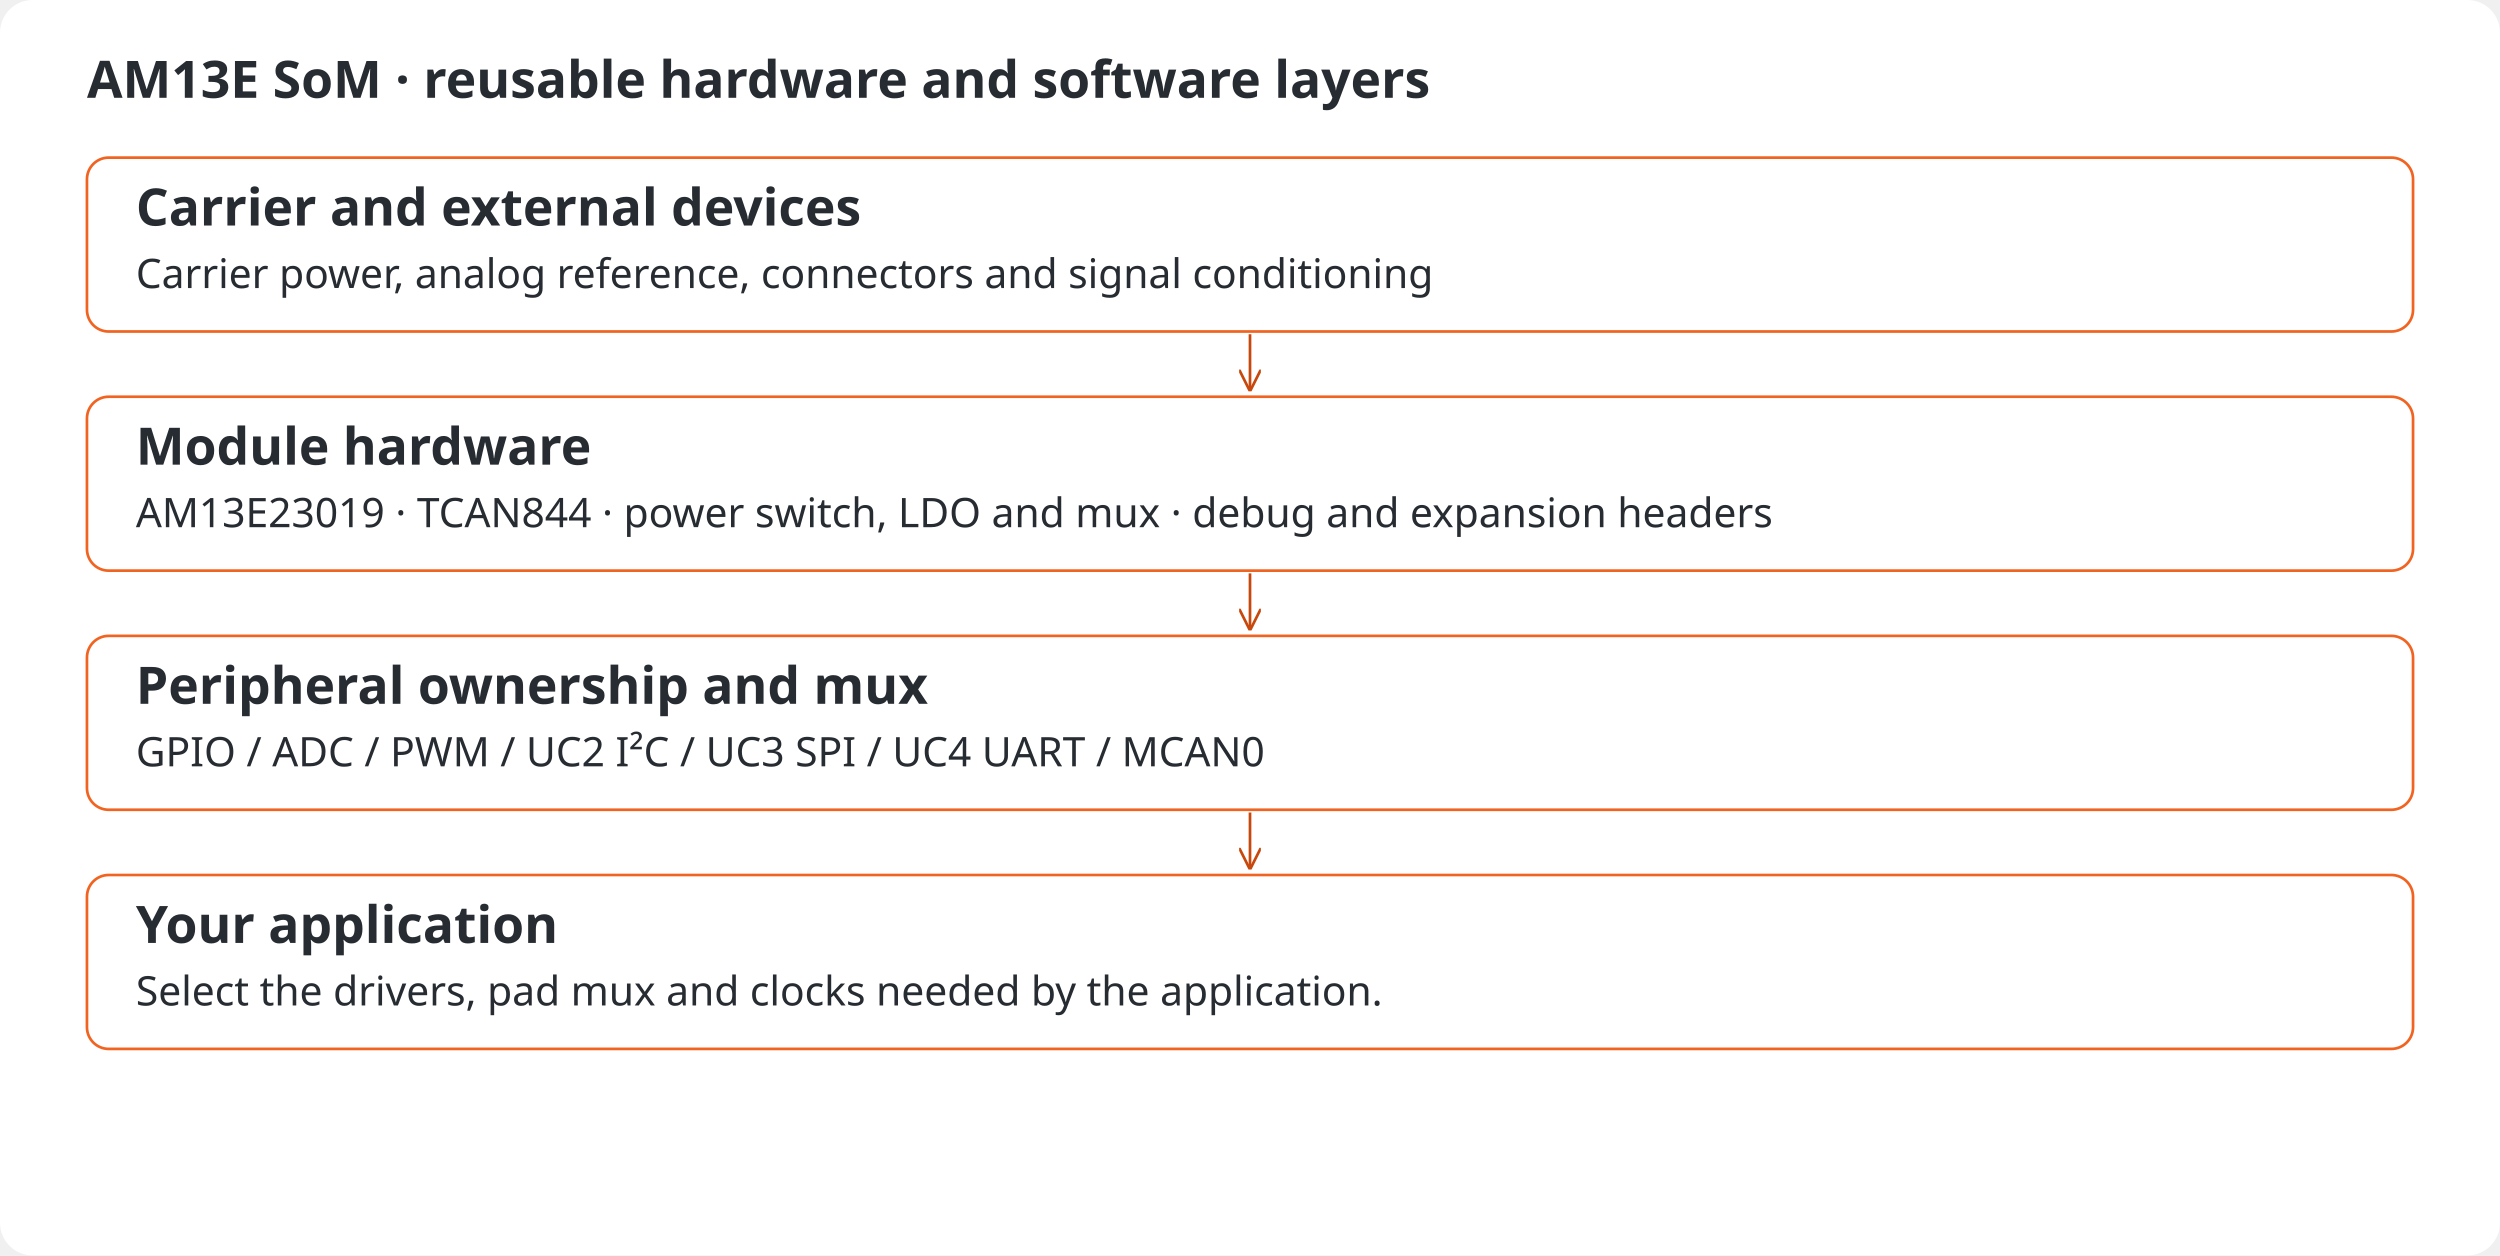
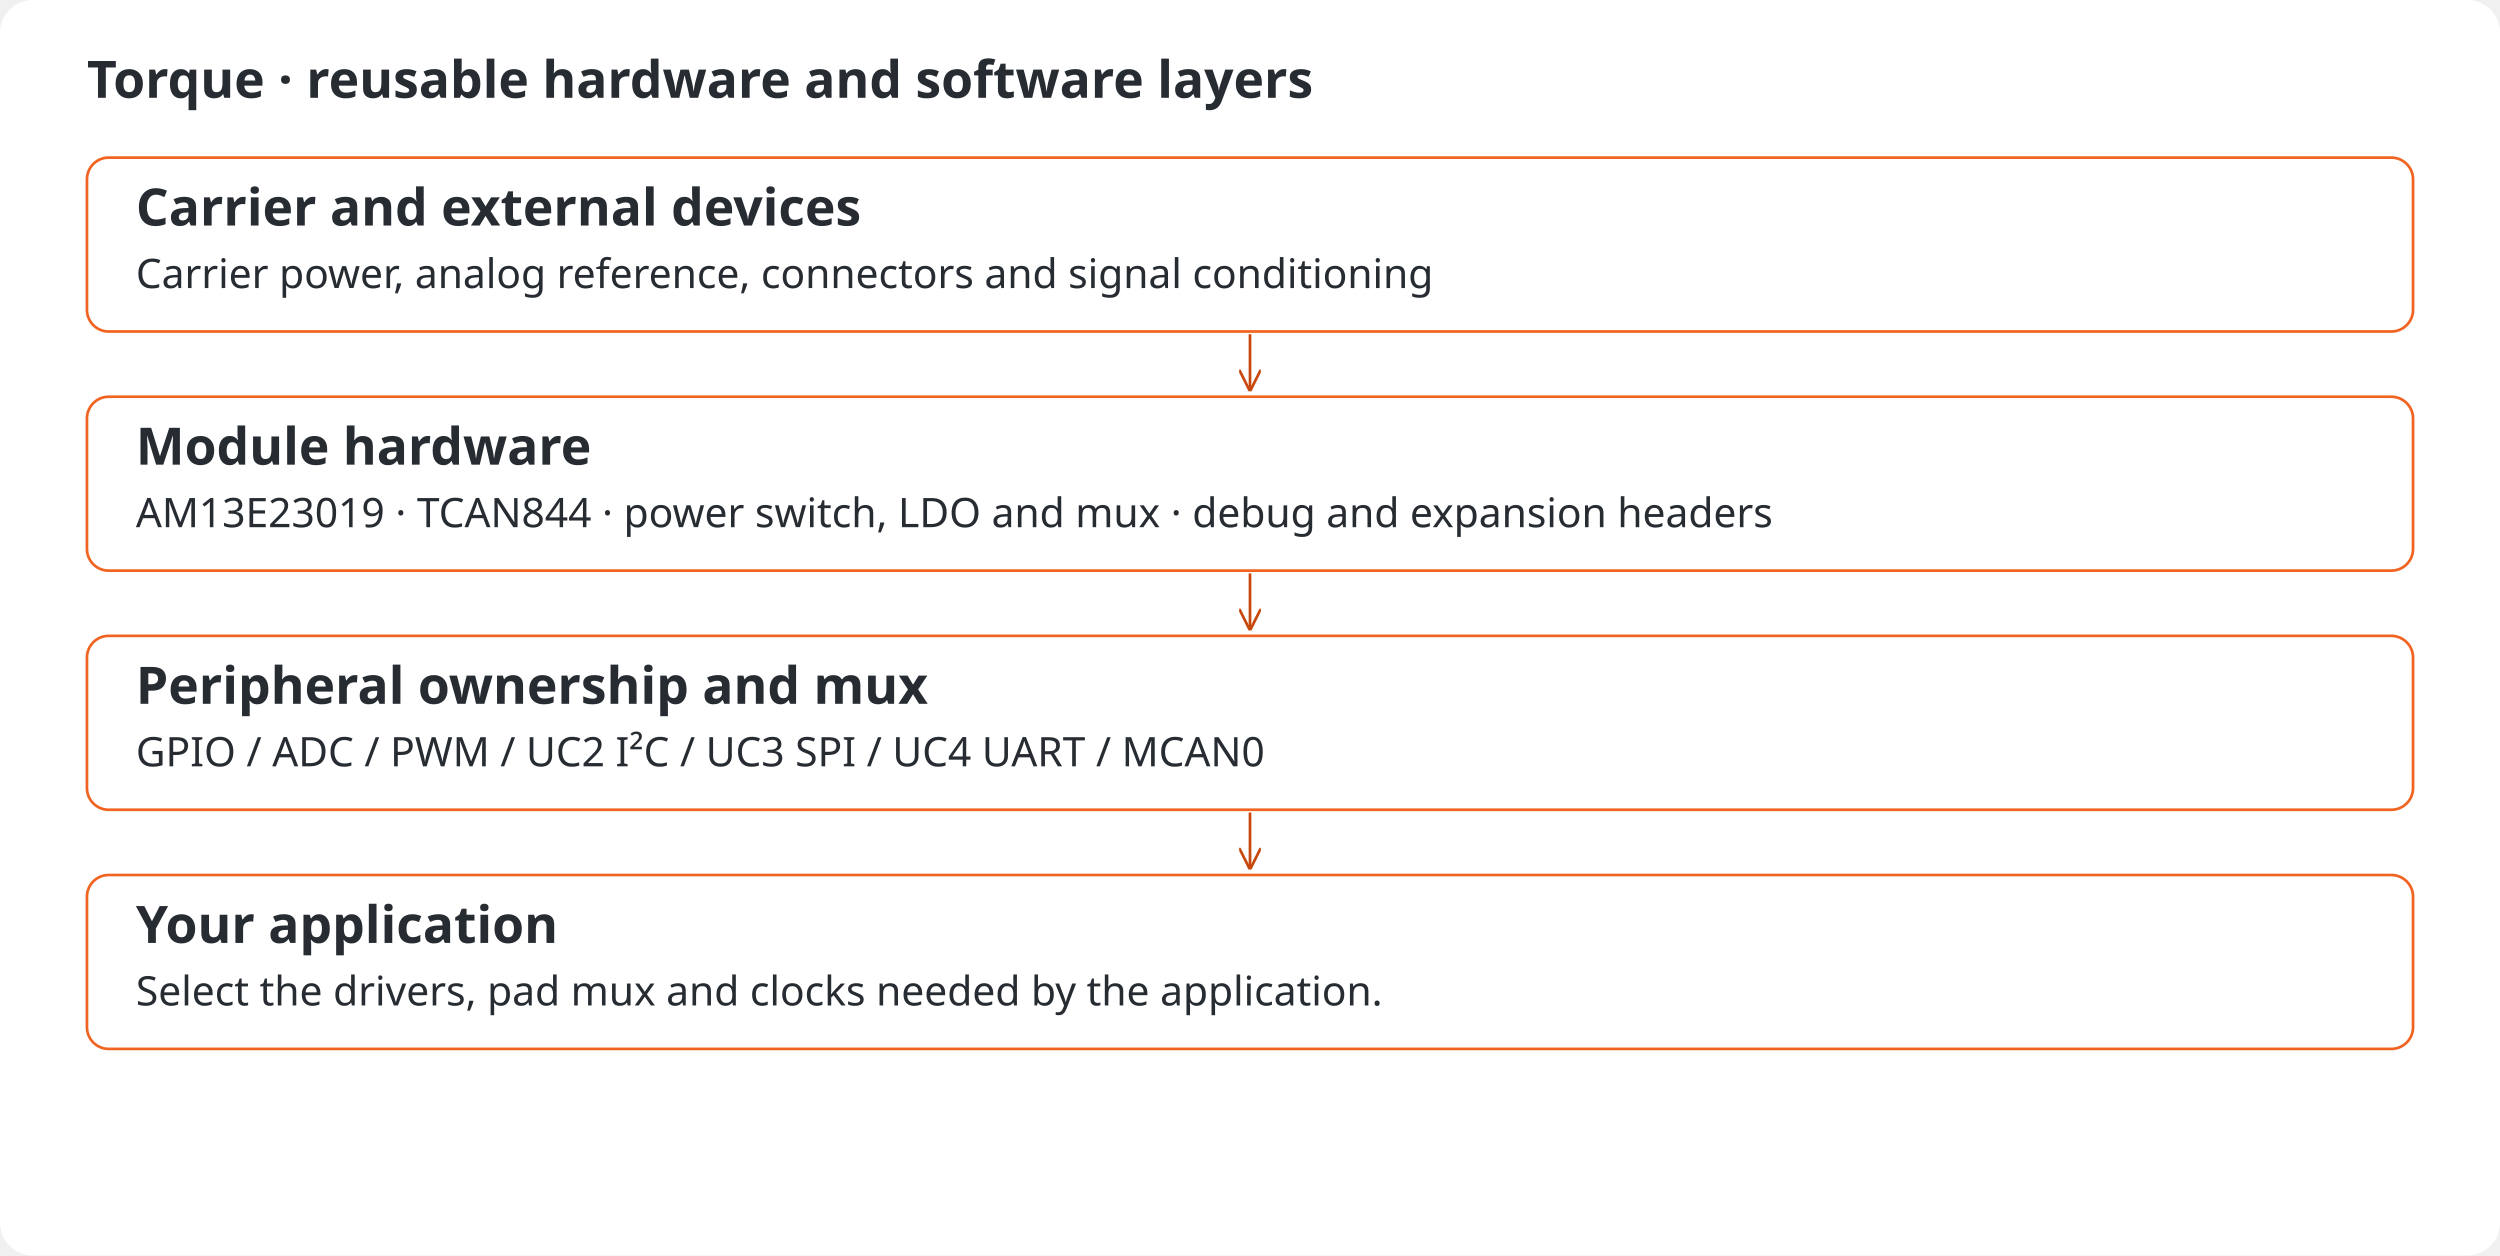
<svg xmlns="http://www.w3.org/2000/svg" viewBox="0 0 920 462" role="img" aria-labelledby="title desc">
  <rect width="100%" height="100%" rx="12" fill="#ffffff" />
  <style>text{font-family:system-ui,sans-serif;fill:#272c32} .label{font-size:19px;font-weight:650} .detail{font-size:15px}</style>
  <defs>
    <marker id="arrow" markerWidth="8" markerHeight="8" refX="7" refY="4" orient="auto">
      <path d="M0 0 L8 4 L0 8" fill="none" stroke="#C7480D" />
    </marker>
  </defs>
-   <text x="32" y="36" class="label">AM13E SoM · reusable hardware and software layers</text>
+   <text x="32" y="36" class="label">Torque · reusable hardware and software layers</text>
  <rect x="32" y="58" width="856" height="64" rx="8" fill="white" stroke="#F16321" />
  <text x="50" y="83" class="label">Carrier and external devices</text>
  <text x="50" y="106" class="detail">Carrier power, analog reference, connectors and signal conditioning</text>
  <path d="M460 123 V143" stroke="#C7480D" marker-end="url(#arrow)" />
  <rect x="32" y="146" width="856" height="64" rx="8" fill="white" stroke="#F16321" />
  <text x="50" y="171" class="label">Module hardware</text>
  <text x="50" y="194" class="detail">AM13E23019 · TCAN844 · power switch, LDO and mux · debug and expansion headers</text>
  <path d="M460 211 V231" stroke="#C7480D" marker-end="url(#arrow)" />
  <rect x="32" y="234" width="856" height="64" rx="8" fill="white" stroke="#F16321" />
  <text x="50" y="259" class="label">Peripheral ownership and mux</text>
  <text x="50" y="282" class="detail">GPIO / ADC / PWM / UC2 I²C / UC3 SPI / UC4 UART / MCAN0</text>
  <path d="M460 299 V319" stroke="#C7480D" marker-end="url(#arrow)" />
  <rect x="32" y="322" width="856" height="64" rx="8" fill="white" stroke="#F16321" />
  <text x="50" y="347" class="label">Your application</text>
  <text x="50" y="370" class="detail">Select the drivers, pad mux and clocks needed by the application.</text>
</svg>
